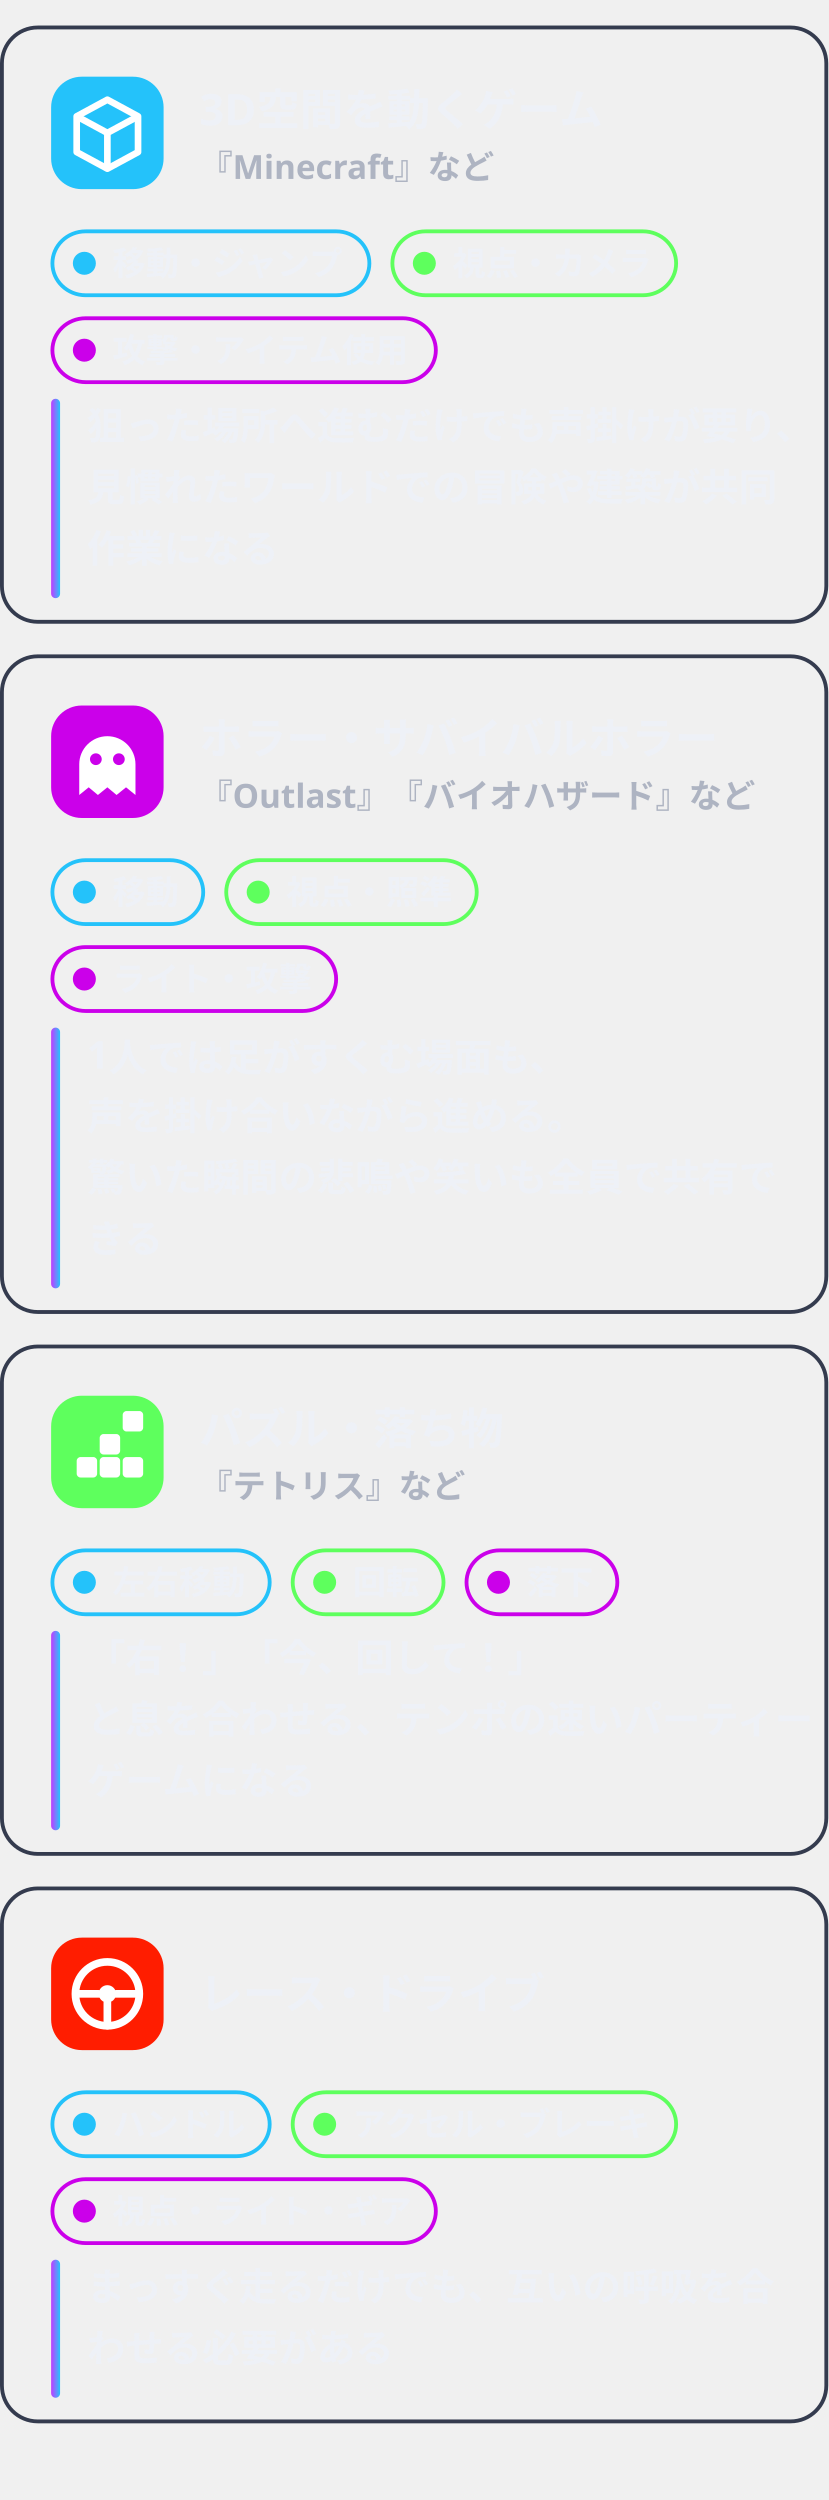
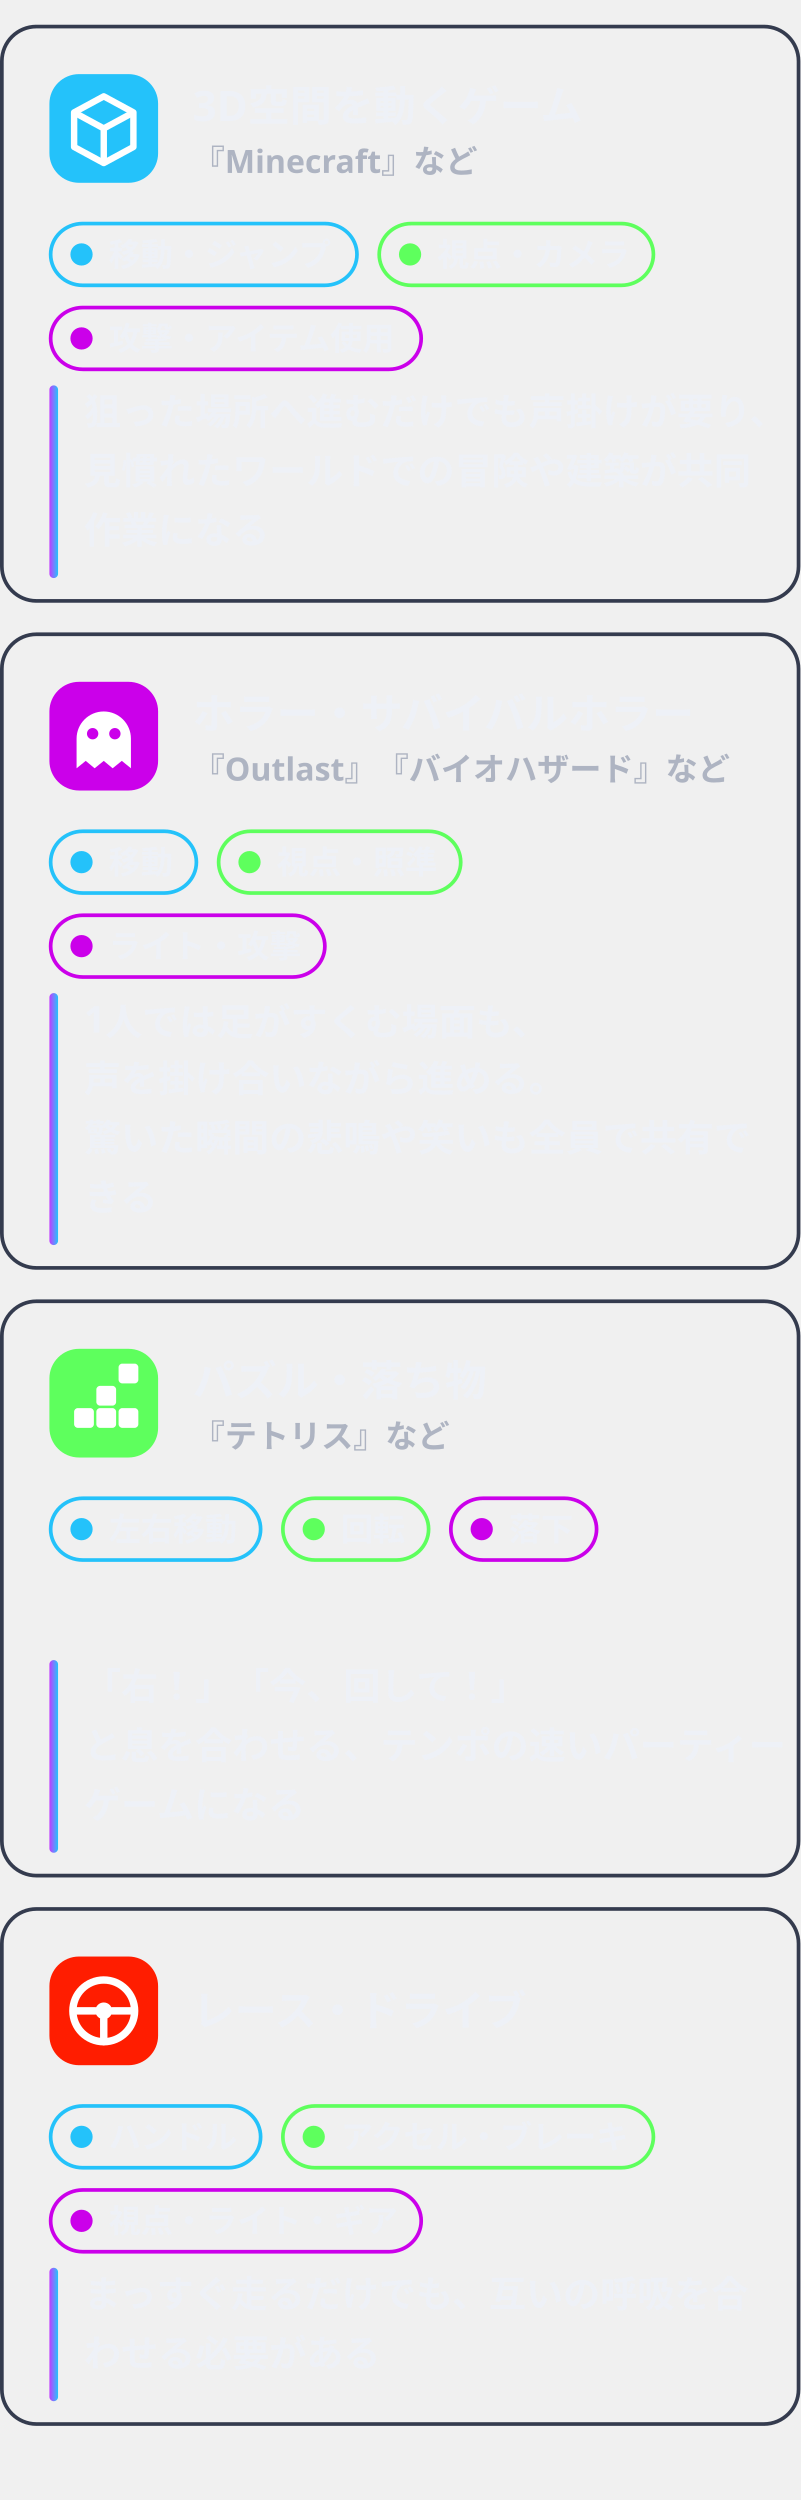
- <svg xmlns="http://www.w3.org/2000/svg" viewBox="0 0 324 978" width="324" height="978" role="img">
+ <svg xmlns="http://www.w3.org/2000/svg" viewBox="0 0 324 1012" width="324" height="1012" role="img">
  <defs>
    <filter id="glow" x="-30%" y="-30%" width="160%" height="160%">
      <feGaussianBlur stdDeviation="1.6" result="b" />
      <feMerge>
        <feMergeNode in="b" />
        <feMergeNode in="SourceGraphic" />
      </feMerge>
    </filter>
    <linearGradient id="brand" x1="0" y1="0" x2="1" y2="0">
      <stop offset="0" stop-color="#C03BFF" />
      <stop offset=".55" stop-color="#6F86FF" />
      <stop offset="1" stop-color="#22C4FA" />
    </linearGradient>
    <linearGradient id="bg" x1="0" y1="0" x2="1" y2="1">
      <stop offset="0" stop-color="#141827" />
      <stop offset="1" stop-color="#231B35" />
    </linearGradient>
    <style>
.jp{font-family:'Hiragino Sans','Hiragino Kaku Gothic ProN','Yu Gothic UI','Yu Gothic','Meiryo','Noto Sans JP','Noto Sans CJK JP',sans-serif}
.disp{font-family:Impact,Haettenschweiler,'Anton','Arial Narrow Bold','Arial Black',sans-serif}
.gh{font-family:-apple-system,BlinkMacSystemFont,'Segoe UI','Noto Sans',Helvetica,Arial,sans-serif}
.rnd{font-family:RcRounded,'Hiragino Maru Gothic ProN','Yu Gothic UI','Noto Sans JP',sans-serif}
.hand{font-family:RcHand,'Hiragino Maru Gothic ProN','Yu Gothic UI','Noto Sans JP',sans-serif}
.mono{font-family:ui-monospace,SFMono-Regular,'Cascadia Mono',Consolas,'Liberation Mono',monospace}

@keyframes bob{0%,100%{transform:translateY(0)}50%{transform:translateY(-5px)}}
@keyframes blink{0%,90%,100%{transform:scaleY(1)}94%{transform:scaleY(.12)}}
@keyframes flow{to{stroke-dashoffset:-28}}
@keyframes pulse{0%,100%{opacity:.55}50%{opacity:1}}
.bob{animation:bob 2.6s ease-in-out infinite}
.eyes{transform-box:fill-box;transform-origin:center;animation:blink 4.8s infinite}
.flow{stroke-dasharray:6 8;animation:flow 1.1s linear infinite}
.pulse{animation:pulse 2.4s ease-in-out infinite}
@media (prefers-reduced-motion:reduce){.bob,.eyes,.flow,.pulse{animation:none}}
</style>
  </defs>
  <g transform="translate(0 10)">
    <rect x="0.75" y="0.75" width="322.5" height="232.5" rx="14" fill="none" stroke="#343B4E" stroke-width="1.5" />
    <g transform="translate(0 0)">
      <rect x="20" y="20" width="44" height="44" rx="12" fill="#24C2FA" />
      <path d="M42.0 29.0l12 6.5v14L42.0 56.0l-12-6.5v-14z" fill="none" stroke="#FFFFFF" stroke-width="2.6" stroke-linejoin="round" />
      <path d="M30.0 35.5L42.0 42.0l12-6.5M42.0 42.0v14" fill="none" stroke="#FFFFFF" stroke-width="2.6" stroke-linejoin="round" />
      <text x="78" y="39" class="gh" font-size="17" font-weight="700" fill="#EEF1F7" text-anchor="start">3D空間を動くゲーム</text>
      <text x="78" y="60" class="gh" font-size="13" font-weight="600" fill="#AEB4C2" text-anchor="start">『Minecraft』など</text>
      <rect x="20.5" y="80.5" width="124.0" height="25" rx="13.0" fill="none" stroke="#24C2FA" stroke-width="1.5" />
      <circle cx="33" cy="93.0" r="4.5" fill="#24C2FA" />
      <text x="44" y="97.68" class="gh" font-size="13" font-weight="600" fill="#EEF1F7" text-anchor="start">移動・ジャンプ</text>
      <rect x="153.5" y="80.5" width="111.0" height="25" rx="13.0" fill="none" stroke="#5EFF5D" stroke-width="1.5" />
      <circle cx="166.0" cy="93.0" r="4.5" fill="#5EFF5D" />
      <text x="177.0" y="97.68" class="gh" font-size="13" font-weight="600" fill="#EEF1F7" text-anchor="start">視点・カメラ</text>
      <rect x="20.5" y="114.5" width="150.0" height="25" rx="13.0" fill="none" stroke="#CB00EA" stroke-width="1.5" />
      <circle cx="33" cy="127.0" r="4.5" fill="#CB00EA" />
      <text x="44" y="131.68" class="gh" font-size="13" font-weight="600" fill="#EEF1F7" text-anchor="start">攻撃・アイテム使用</text>
      <rect x="20" y="146" width="3.5" height="78" rx="1.75" fill="url(#brand)" />
      <text x="34" y="162" class="gh" font-size="15" font-weight="600" fill="#EEF1F7" text-anchor="start">狙った場所へ進むだけでも声掛けが要り、</text>
      <text x="34" y="186" class="gh" font-size="15" font-weight="600" fill="#EEF1F7" text-anchor="start">見慣れたワールドでの冒険や建築が共同</text>
      <text x="34" y="210" class="gh" font-size="15" font-weight="600" fill="#EEF1F7" text-anchor="start">作業になる</text>
    </g>
    <rect x="0.75" y="246.75" width="322.5" height="256.5" rx="14" fill="none" stroke="#343B4E" stroke-width="1.5" />
    <g transform="translate(0 246)">
      <rect x="20" y="20" width="44" height="44" rx="12" fill="#CB00EA" />
      <path d="M31.0 55.0v-12a11 11 0 0 1 22 0v12l-3.7-3-3.7 3-3.6-3-3.7 3-3.6-3z" fill="#FFFFFF" />
      <circle cx="37.5" cy="41.0" r="2.3" fill="#CB00EA" />
      <circle cx="46.5" cy="41.0" r="2.3" fill="#CB00EA" />
      <text x="78" y="39" class="gh" font-size="17" font-weight="700" fill="#EEF1F7" text-anchor="start">ホラー・サバイバルホラー</text>
      <text x="78" y="60" class="gh" font-size="13" font-weight="600" fill="#AEB4C2" text-anchor="start">『Outlast』『バイオハザード』など</text>
      <rect x="20.5" y="80.5" width="59.0" height="25" rx="13.0" fill="none" stroke="#24C2FA" stroke-width="1.5" />
      <circle cx="33" cy="93.0" r="4.5" fill="#24C2FA" />
      <text x="44" y="97.68" class="gh" font-size="13" font-weight="600" fill="#EEF1F7" text-anchor="start">移動</text>
      <rect x="88.5" y="80.5" width="98.0" height="25" rx="13.0" fill="none" stroke="#5EFF5D" stroke-width="1.5" />
      <circle cx="101.0" cy="93.0" r="4.5" fill="#5EFF5D" />
      <text x="112.0" y="97.68" class="gh" font-size="13" font-weight="600" fill="#EEF1F7" text-anchor="start">視点・照準</text>
      <rect x="20.5" y="114.5" width="111.0" height="25" rx="13.0" fill="none" stroke="#CB00EA" stroke-width="1.5" />
      <circle cx="33" cy="127.0" r="4.5" fill="#CB00EA" />
      <text x="44" y="131.68" class="gh" font-size="13" font-weight="600" fill="#EEF1F7" text-anchor="start">ライト・攻撃</text>
      <rect x="20" y="146" width="3.5" height="102" rx="1.75" fill="url(#brand)" />
      <text x="34" y="162" class="gh" font-size="15" font-weight="600" fill="#EEF1F7" text-anchor="start">1人では足がすくむ場面も、</text>
      <text x="34" y="186" class="gh" font-size="15" font-weight="600" fill="#EEF1F7" text-anchor="start">声を掛け合いながら進める。</text>
      <text x="34" y="210" class="gh" font-size="15" font-weight="600" fill="#EEF1F7" text-anchor="start">驚いた瞬間の悲鳴や笑いも全員で共有で</text>
      <text x="34" y="234" class="gh" font-size="15" font-weight="600" fill="#EEF1F7" text-anchor="start">きる</text>
    </g>
-     <rect x="0.75" y="516.75" width="322.5" height="198.5" rx="14" fill="none" stroke="#343B4E" stroke-width="1.5" />
+     <rect x="0.75" y="516.75" width="322.5" height="232.5" rx="14" fill="none" stroke="#343B4E" stroke-width="1.5" />
    <g transform="translate(0 516)">
      <rect x="20" y="20" width="44" height="44" rx="12" fill="#5EFF5D" />
      <rect x="30.0" y="44.0" width="8" height="8" rx="1.5" fill="#FFFFFF" />
      <rect x="39.0" y="44.0" width="8" height="8" rx="1.5" fill="#FFFFFF" />
      <rect x="48.0" y="44.0" width="8" height="8" rx="1.5" fill="#FFFFFF" />
      <rect x="39.0" y="35.0" width="8" height="8" rx="1.5" fill="#FFFFFF" />
      <rect x="48.0" y="26.0" width="8" height="8" rx="1.5" fill="#FFFFFF" />
      <text x="78" y="39" class="gh" font-size="17" font-weight="700" fill="#EEF1F7" text-anchor="start">パズル・落ち物</text>
      <text x="78" y="60" class="gh" font-size="13" font-weight="600" fill="#AEB4C2" text-anchor="start">『テトリス』など</text>
      <rect x="20.5" y="80.5" width="85.0" height="25" rx="13.0" fill="none" stroke="#24C2FA" stroke-width="1.5" />
      <circle cx="33" cy="93.0" r="4.5" fill="#24C2FA" />
      <text x="44" y="97.68" class="gh" font-size="13" font-weight="600" fill="#EEF1F7" text-anchor="start">左右移動</text>
      <rect x="114.5" y="80.5" width="59.0" height="25" rx="13.0" fill="none" stroke="#5EFF5D" stroke-width="1.5" />
      <circle cx="127.0" cy="93.0" r="4.5" fill="#5EFF5D" />
      <text x="138.0" y="97.68" class="gh" font-size="13" font-weight="600" fill="#EEF1F7" text-anchor="start">回転</text>
      <rect x="182.5" y="80.5" width="59.0" height="25" rx="13.0" fill="none" stroke="#CB00EA" stroke-width="1.5" />
      <circle cx="195.0" cy="93.0" r="4.5" fill="#CB00EA" />
      <text x="206.0" y="97.68" class="gh" font-size="13" font-weight="600" fill="#EEF1F7" text-anchor="start">落下</text>
-       <rect x="20" y="112" width="3.5" height="78" rx="1.75" fill="url(#brand)" />
-       <text x="34" y="128" class="gh" font-size="15" font-weight="600" fill="#EEF1F7" text-anchor="start">「右！」「今、回して！」</text>
-       <text x="34" y="152" class="gh" font-size="15" font-weight="600" fill="#EEF1F7" text-anchor="start">と息を合わせる、テンポの速いパーティー</text>
-       <text x="34" y="176" class="gh" font-size="15" font-weight="600" fill="#EEF1F7" text-anchor="start">ゲームになる</text>
+       <rect x="20" y="146" width="3.5" height="78" rx="1.75" fill="url(#brand)" />
+       <text x="34" y="162" class="gh" font-size="15" font-weight="600" fill="#EEF1F7" text-anchor="start">「右！」「今、回して！」</text>
+       <text x="34" y="186" class="gh" font-size="15" font-weight="600" fill="#EEF1F7" text-anchor="start">と息を合わせる、テンポの速いパーティー</text>
+       <text x="34" y="210" class="gh" font-size="15" font-weight="600" fill="#EEF1F7" text-anchor="start">ゲームになる</text>
    </g>
-     <rect x="0.75" y="728.75" width="322.5" height="208.5" rx="14" fill="none" stroke="#343B4E" stroke-width="1.5" />
-     <g transform="translate(0 728)">
+     <rect x="0.75" y="762.75" width="322.5" height="208.5" rx="14" fill="none" stroke="#343B4E" stroke-width="1.5" />
+     <g transform="translate(0 762)">
      <rect x="20" y="20" width="44" height="44" rx="12" fill="#FF1D00" />
      <circle cx="42.0" cy="42.0" r="12.5" fill="none" stroke="#FFFFFF" stroke-width="3" />
      <circle cx="42.0" cy="42.0" r="3.4" fill="#FFFFFF" />
      <path d="M30.0 42.0h8.6M45.4 42.0H54.0M42.0 45.4v9" stroke="#FFFFFF" stroke-width="3" stroke-linecap="round" />
      <text x="78" y="48" class="gh" font-size="17" font-weight="700" fill="#EEF1F7" text-anchor="start">レース・ドライブ</text>
      <rect x="20.5" y="80.5" width="85.0" height="25" rx="13.0" fill="none" stroke="#24C2FA" stroke-width="1.5" />
      <circle cx="33" cy="93.0" r="4.5" fill="#24C2FA" />
      <text x="44" y="97.68" class="gh" font-size="13" font-weight="600" fill="#EEF1F7" text-anchor="start">ハンドル</text>
      <rect x="114.5" y="80.5" width="150.0" height="25" rx="13.0" fill="none" stroke="#5EFF5D" stroke-width="1.5" />
      <circle cx="127.0" cy="93.0" r="4.5" fill="#5EFF5D" />
      <text x="138.0" y="97.68" class="gh" font-size="13" font-weight="600" fill="#EEF1F7" text-anchor="start">アクセル・ブレーキ</text>
      <rect x="20.5" y="114.5" width="150.0" height="25" rx="13.0" fill="none" stroke="#CB00EA" stroke-width="1.5" />
      <circle cx="33" cy="127.0" r="4.5" fill="#CB00EA" />
      <text x="44" y="131.68" class="gh" font-size="13" font-weight="600" fill="#EEF1F7" text-anchor="start">視点・ライト・ギア</text>
      <rect x="20" y="146" width="3.5" height="54" rx="1.75" fill="url(#brand)" />
      <text x="34" y="162" class="gh" font-size="15" font-weight="600" fill="#EEF1F7" text-anchor="start">まっすぐ走るだけでも、互いの呼吸を合</text>
      <text x="34" y="186" class="gh" font-size="15" font-weight="600" fill="#EEF1F7" text-anchor="start">わせる必要がある</text>
    </g>
  </g>
</svg>
